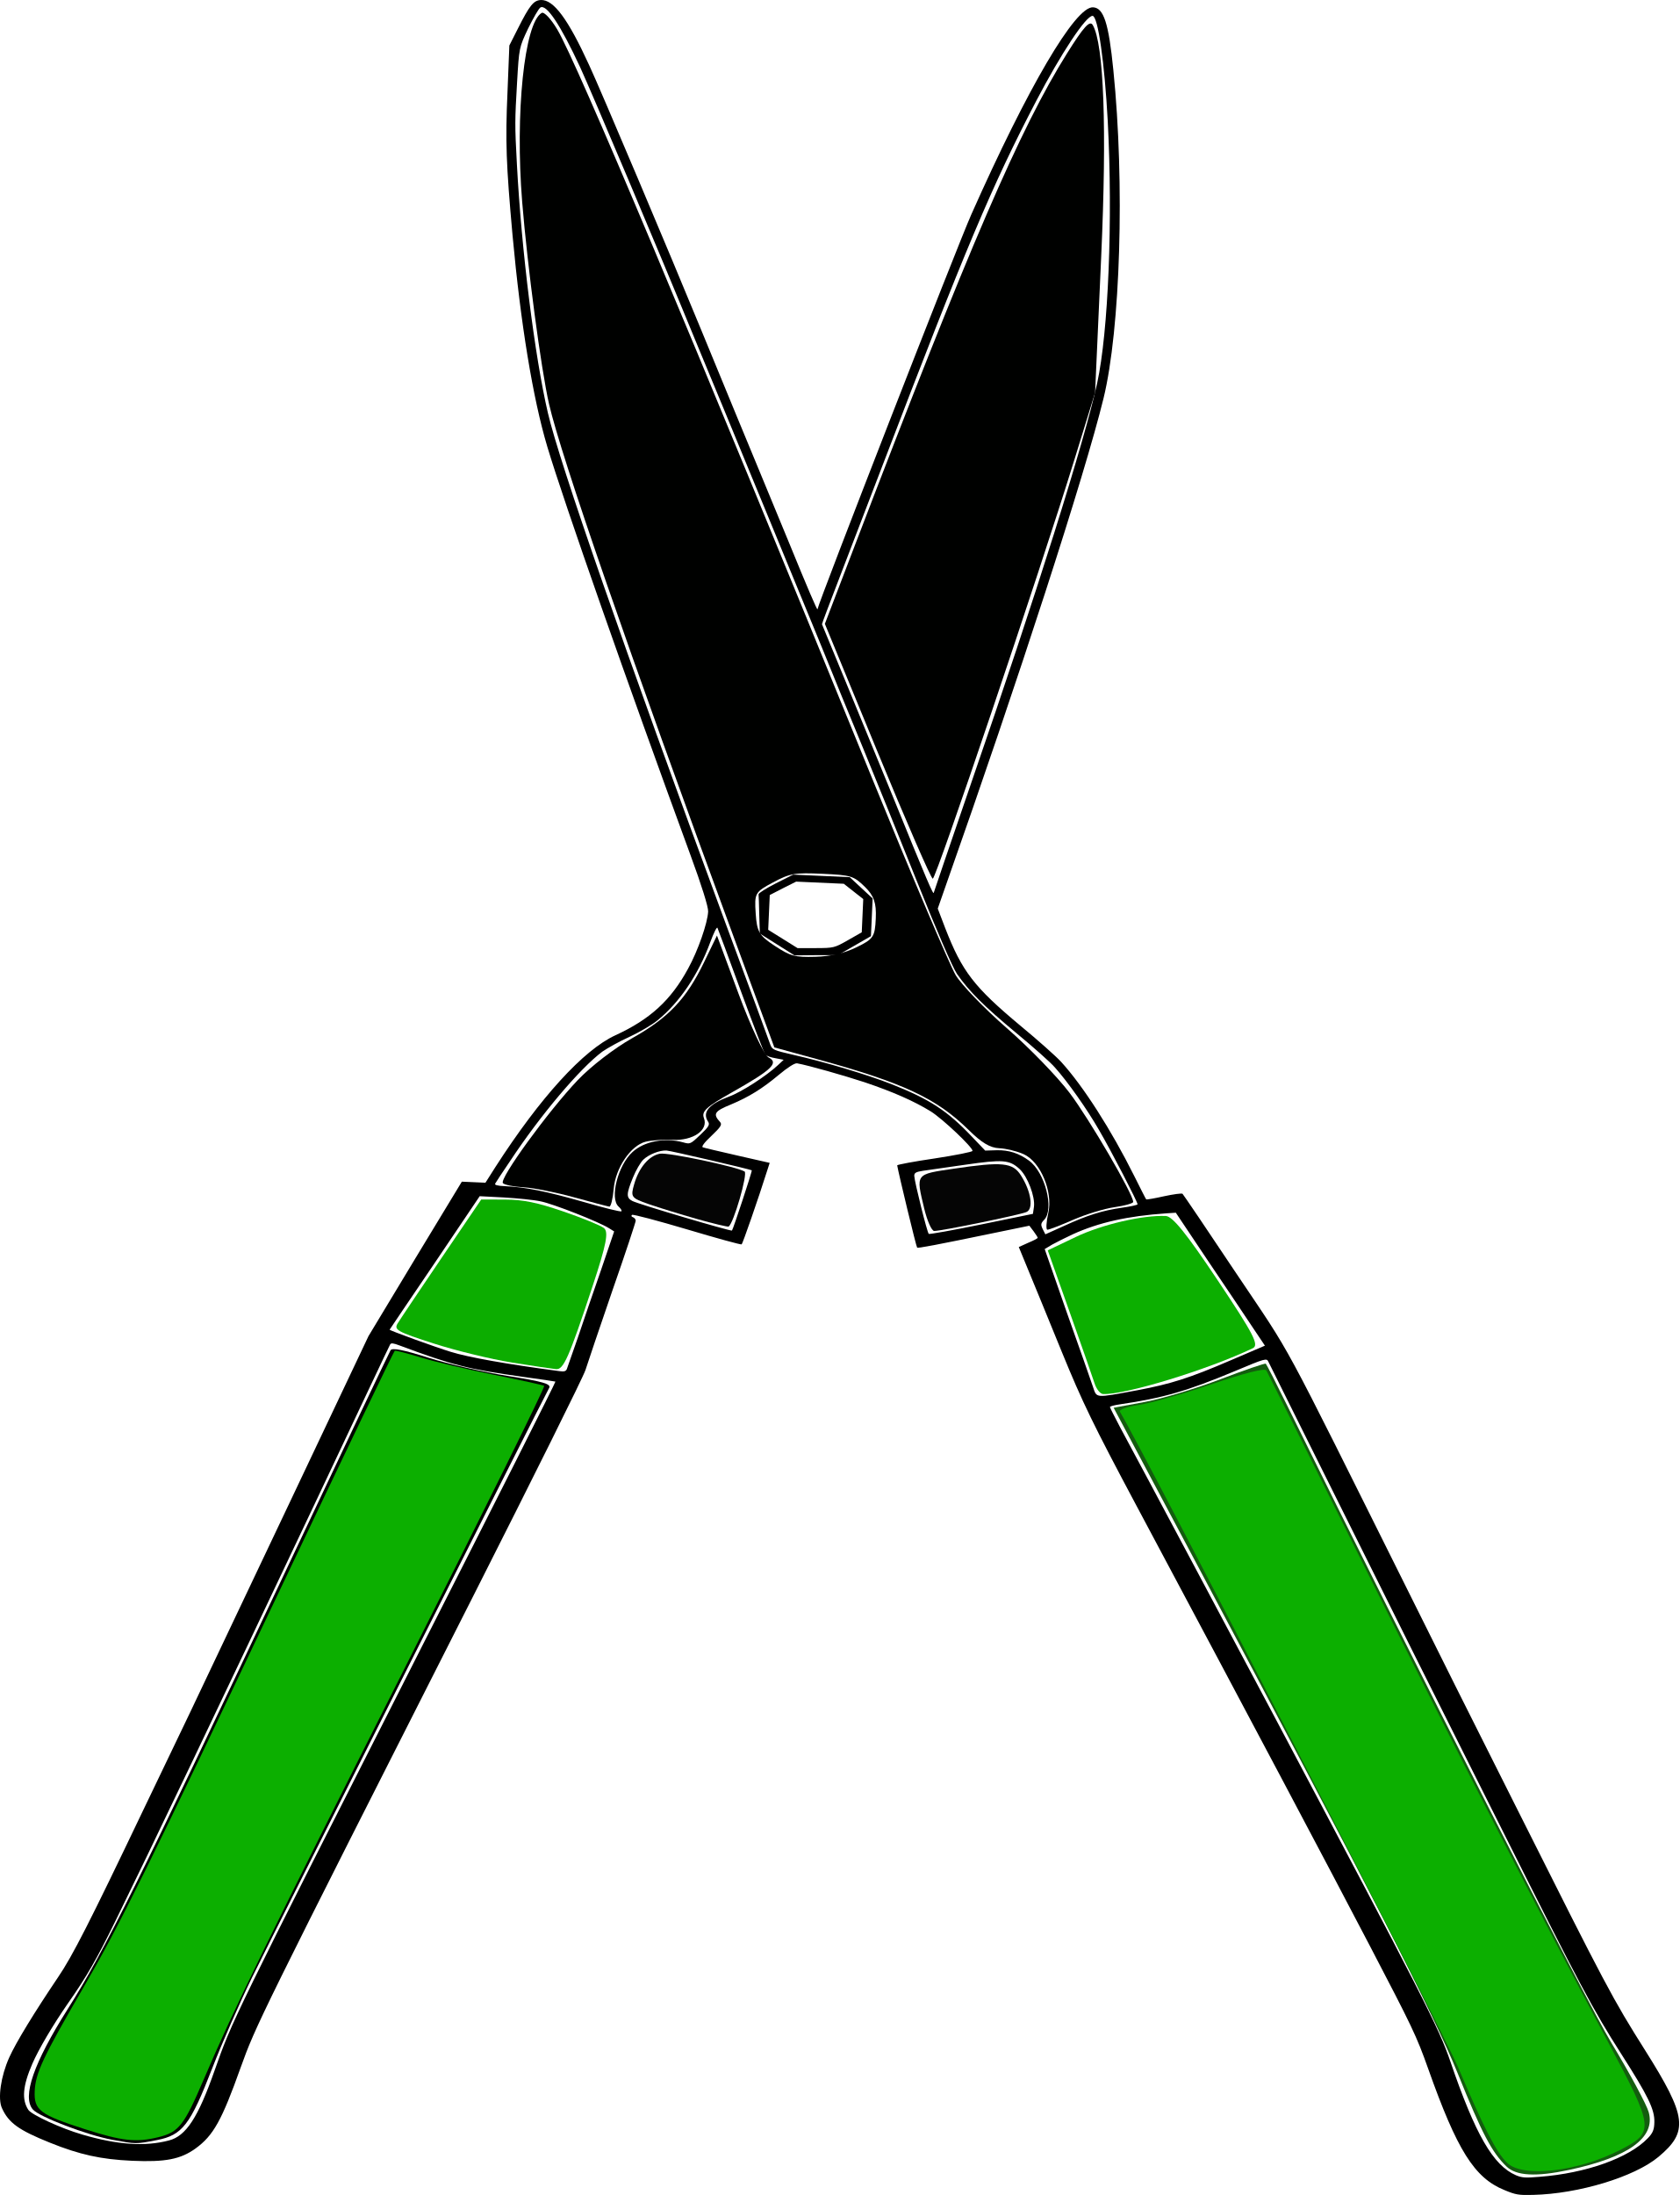
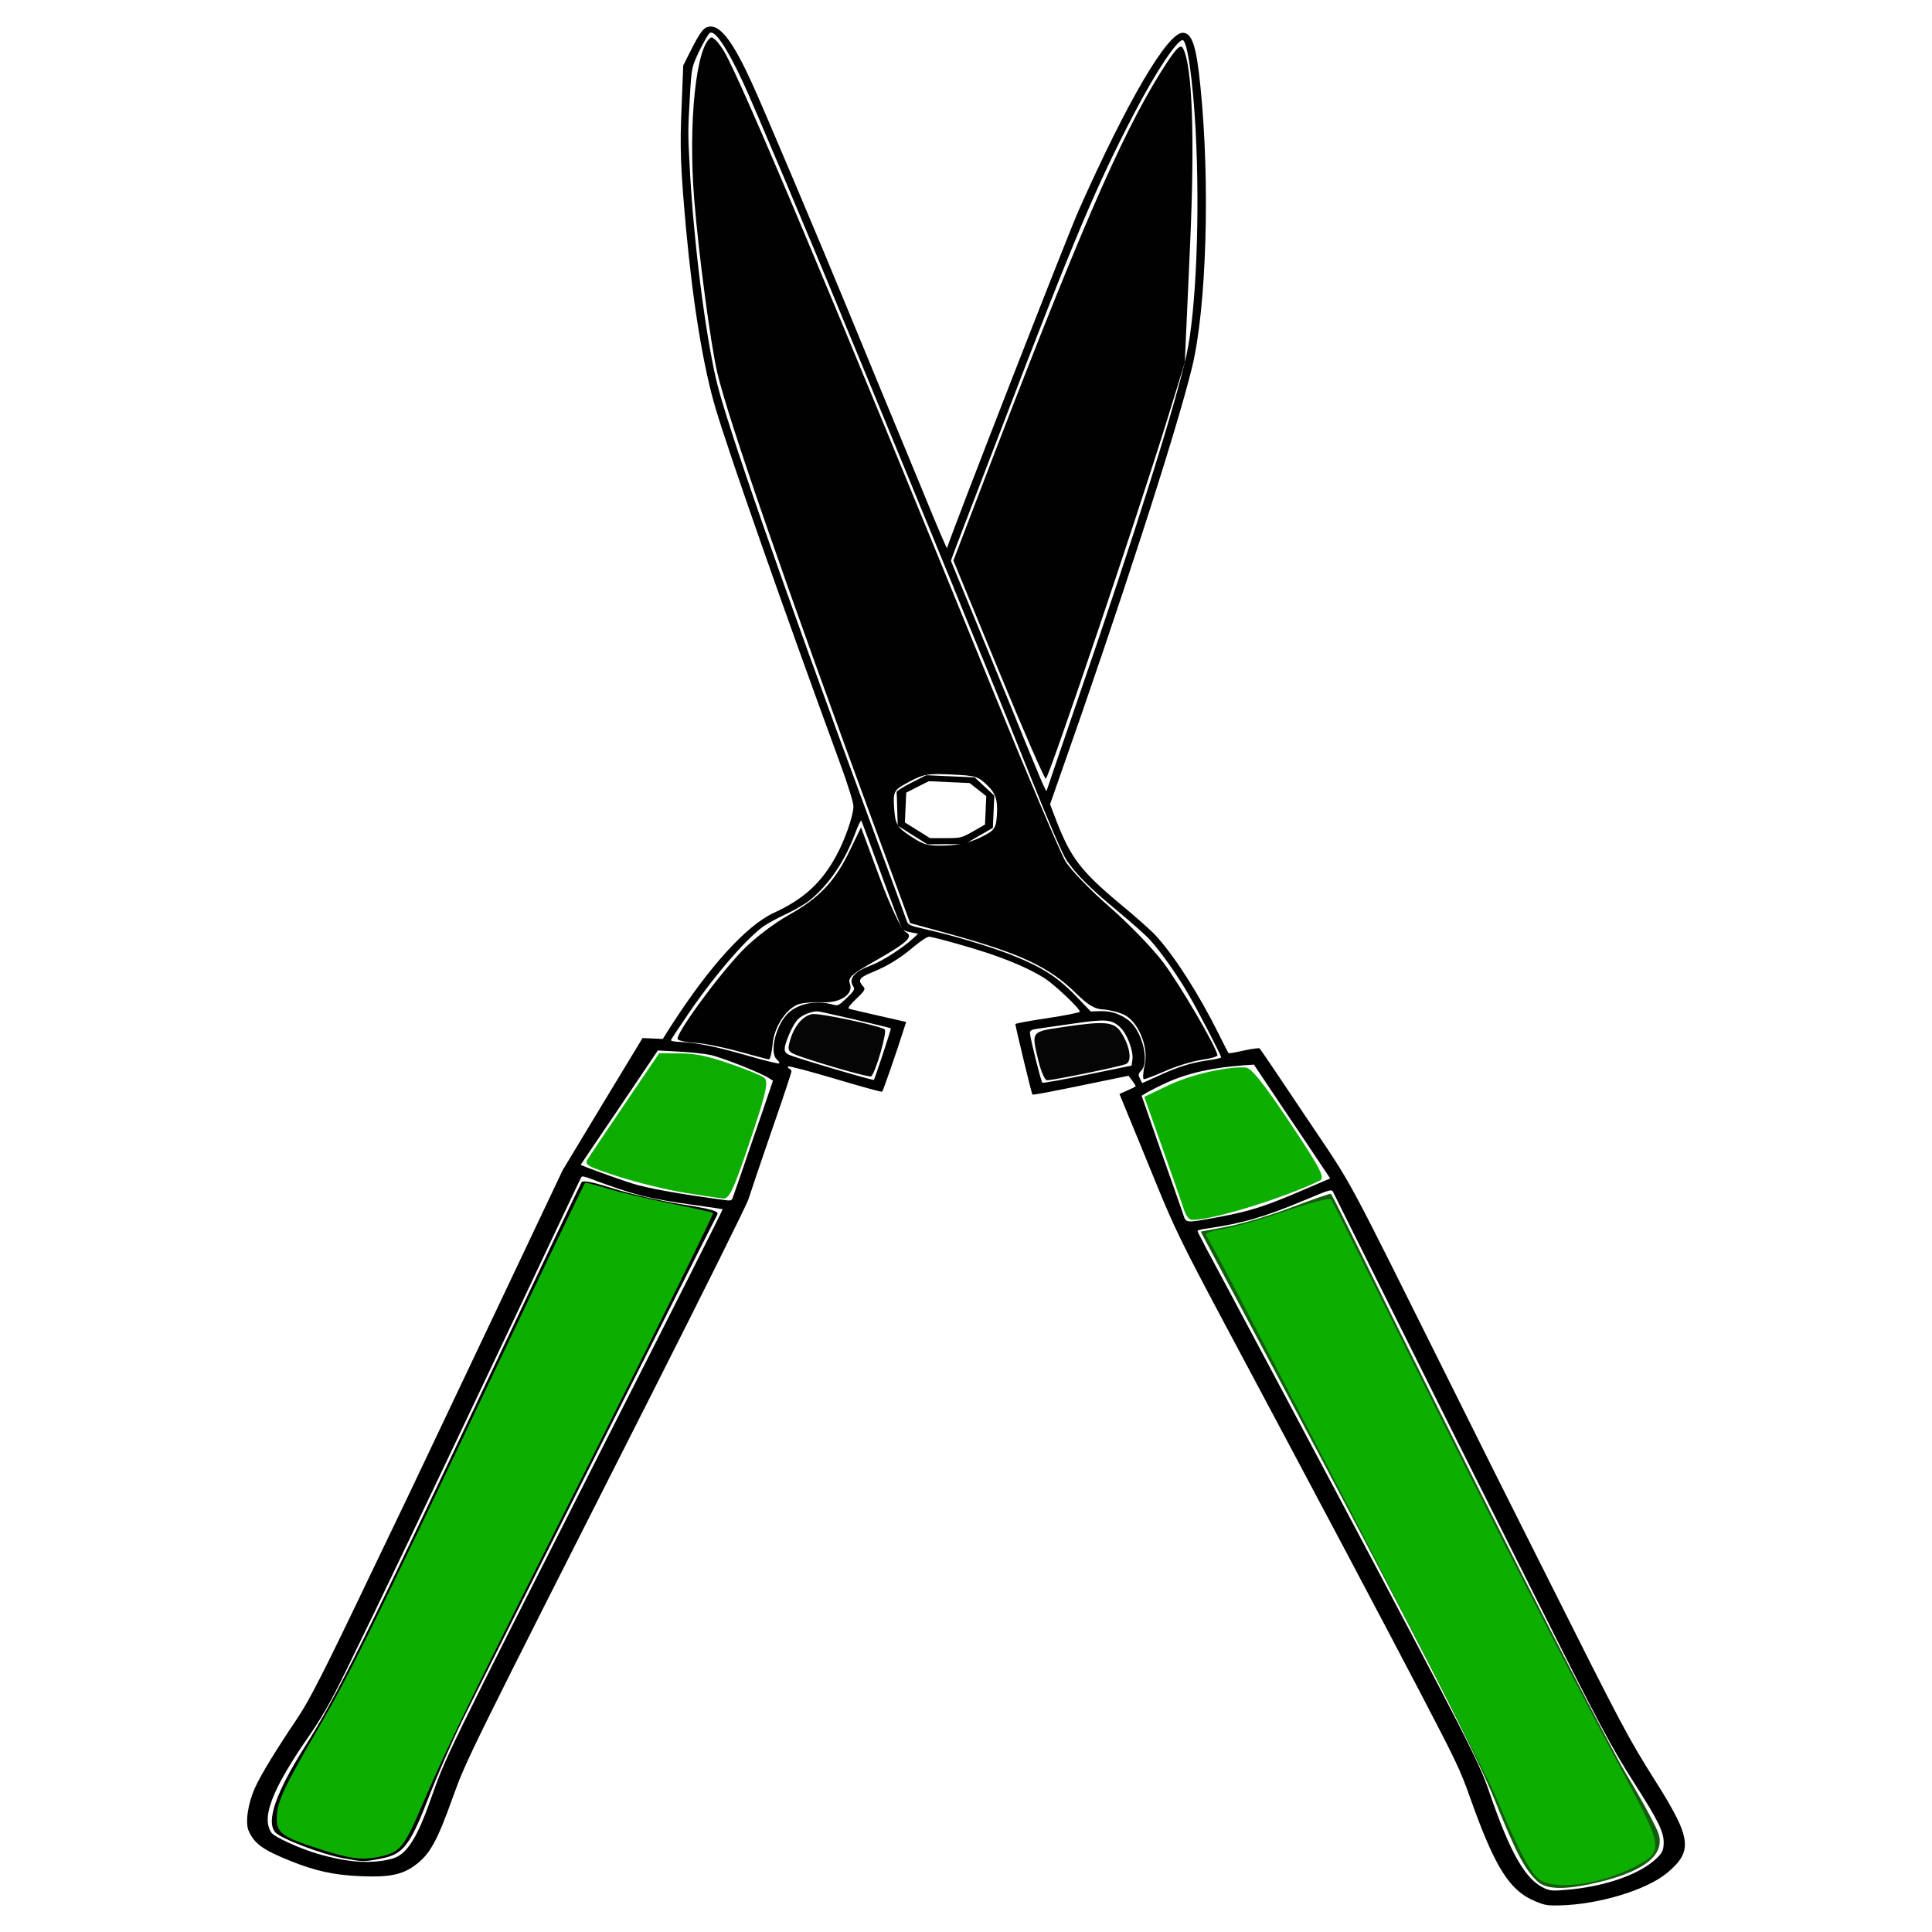
- <svg xmlns="http://www.w3.org/2000/svg" width="104.189mm" height="136.157mm" viewBox="0 0 104.189 136.157" version="1.1" id="svg1">
+ <svg xmlns="http://www.w3.org/2000/svg" width="140mm" height="140mm" viewBox="0 0 140 140" version="1.1" id="svg1">
  <defs id="defs1" />
-   <g id="layer1" transform="translate(-50.27844,-73.75374)">
+   <g id="layer1" transform="translate(-32.37298,-71.83232)">
    <g id="g72" transform="matrix(0.07666606,0.0034445,0.00198171,-0.04410806,-21.75076,286.0781)" style="fill:#000000;stroke:none">
      <path d="M 278,7166 C 195,7135 155,7091 90,6955 28,6826 6,6734 6,6600 c 0,-142 22,-207 88,-268 80,-74 171,-107 482,-177 254,-58 268,-62 2814,-905 696,-230 1299,-426 1340,-434 41,-8 253,-53 471,-100 218,-48 403,-86 412,-86 8,0 17,6 20,13 2,6 8,8 13,4 5,-4 -27,-111 -70,-238 -43,-126 -76,-232 -73,-236 5,-4 258,-60 452,-98 l 30,-6 34,138 c 19,76 36,144 39,150 2,8 27,-4 69,-34 54,-38 68,-44 82,-35 46,34 62,28 107,-44 47,-73 100,-130 184,-197 46,-37 74,-66 72,-76 -9,-49 -59,-204 -93,-293 -48,-122 -96,-213 -152,-287 -40,-52 -198,-186 -219,-186 -6,0 -30,72 -54,160 -23,88 -46,159 -50,159 -50,-8 -470,-97 -474,-101 -4,-4 18,-74 109,-336 l 48,-139 -31,-19 c -17,-10 -34,-19 -37,-19 -4,0 -18,18 -32,40 l -27,39 -132,-45 c -73,-25 -284,-97 -468,-159 -289,-98 -410,-146 -880,-350 C 2805,1881 2052,1556 1580,1355 1119,1159 1072,1140 881,1083 414,944 258,865 195,735 170,685 168,672 174,611 192,417 305,182 428,83 c 156,-125 242,-114 617,77 292,149 362,179 1365,590 124,51 299,123 390,160 91,38 469,192 840,343 1524,621 1333,537 1825,803 242,130 443,240 448,244 4,3 -5,39 -19,78 -15,40 -25,74 -23,76 2,2 63,27 134,56 260,106 510,235 645,334 30,22 121,104 201,182 212,204 299,258 546,338 l 113,36 132,-29 c 1233,-274 2428,-515 2883,-581 407,-59 1258,-50 1915,21 272,29 360,53 360,99 0,76 -480,262 -1239,480 -188,54 -2294,577 -2339,581 -10,0 119,46 388,137 129,44 316,108 415,142 175,60 358,123 790,270 432,147 1385,480 1515,530 266,100 374,165 368,219 -4,31 -33,47 -173,93 l -100,33 -275,-1 c -285,0 -417,-8 -830,-49 -516,-52 -944,-118 -1222,-189 -320,-82 -1348,-385 -2342,-690 -172,-53 -296,-86 -323,-86 -67,0 -232,36 -339,75 -188,67 -305,153 -406,297 -94,134 -383,310 -798,487 l -95,40 v 51 50 l -462,185 -462,184 -978,301 c -538,166 -1108,342 -1268,391 -159,50 -420,131 -580,181 -657,204 -862,272 -990,330 -210,94 -390,167 -480,193 -110,32 -243,42 -297,21 z m 267,-121 c 86,-24 232,-81 360,-140 165,-77 267,-115 495,-188 428,-137 1224,-384 2485,-772 512,-157 936,-287 943,-290 10,-4 9,-13 -4,-42 -100,-227 -120,-297 -150,-533 -9,-74 -18,-136 -19,-138 -2,-2 -716,233 -1586,522 -2238,742 -2218,735 -2514,801 -281,62 -391,110 -421,182 -43,101 -39,220 12,372 30,91 101,218 129,234 58,31 138,29 270,-8 z m 4770,-1565 400,-179 -1,-103 c -1,-57 -6,-128 -13,-158 -11,-54 -104,-253 -139,-298 l -17,-22 -230,49 c -127,28 -304,66 -395,85 -91,20 -174,38 -186,41 -16,3 -20,11 -17,32 27,228 57,393 84,468 24,68 108,265 113,265 1,0 181,-81 401,-180 z m 7214,-162 c 62,-20 118,-41 125,-48 24,-25 -95,-89 -336,-181 -151,-57 -1032,-365 -1568,-547 -113,-39 -286,-98 -385,-132 -345,-118 -896,-306 -1352,-461 -161,-54 -427,-144 -590,-200 -164,-56 -507,-171 -763,-256 -277,-92 -490,-168 -526,-188 -98,-55 -179,-120 -329,-265 -77,-75 -162,-152 -190,-171 -79,-57 -234,-145 -352,-200 -118,-56 -410,-179 -423,-179 -4,0 -15,30 -24,66 -21,82 -53,147 -122,245 l -53,77 29,12 c 25,10 34,10 55,-4 64,-42 277,5 341,76 40,44 57,88 52,140 l -5,49 77,59 c 146,111 207,187 286,355 48,104 110,283 144,422 22,88 25,93 54,102 17,5 331,101 697,215 1578,487 2637,797 2924,856 325,67 939,144 1440,180 231,17 256,17 475,15 205,-2 205,-2 319,-37 z M 5925,5179 c 281,-123 561,-282 664,-374 22,-21 65,-72 94,-114 30,-42 76,-94 102,-115 111,-92 280,-167 470,-211 55,-13 93,-25 85,-28 -8,-3 -172,-54 -365,-113 -192,-59 -355,-111 -361,-116 -7,-5 -15,-24 -18,-44 l -7,-35 -32,23 c -66,47 -168,152 -197,204 -49,84 -98,112 -151,84 -16,-9 -30,-4 -78,30 -58,41 -59,42 -49,73 24,79 -4,166 -70,214 -81,60 -276,89 -321,49 -12,-11 -24,-16 -27,-13 -4,4 16,77 45,164 52,161 71,250 71,337 0,34 4,47 13,43 6,-2 66,-28 132,-58 z m -61,-529 c 42,-11 90,-29 107,-41 32,-23 59,-67 59,-97 0,-17 -88,-363 -93,-368 -3,-3 -351,69 -356,73 -6,4 129,404 146,431 17,27 38,28 137,2 z m 3577,-774 c 167,-41 455,-111 639,-156 1287,-313 1655,-413 2161,-586 283,-97 509,-196 509,-224 0,-23 -267,-60 -610,-85 -576,-41 -1226,-43 -1528,-5 -352,45 -1235,217 -2356,460 -357,77 -652,140 -654,140 -20,0 67,31 554,195 459,156 975,332 980,334 1,1 138,-32 305,-73 z M 5979,3413 c 5,-21 26,-101 46,-178 42,-161 41,-189 -10,-234 -41,-36 -158,-73 -217,-69 l -41,3 -75,218 c -41,119 -72,220 -69,223 7,7 300,71 334,73 18,1 24,-7 32,-36 z m -330,-653 c 75,-108 120,-229 146,-395 l 6,-40 -278,-150 c -152,-83 -321,-174 -375,-203 l -98,-53 -94,143 c -115,174 -153,250 -199,393 -58,184 -58,171 10,191 32,9 222,65 423,125 l 365,107 28,-31 c 15,-18 45,-57 66,-87 z m -979,-232 c 48,-183 95,-285 221,-481 86,-133 88,-138 66,-146 -12,-5 -157,-64 -322,-131 -165,-67 -408,-166 -540,-220 C 3339,1242 3211,1190 2675,970 2571,927 2386,852 2265,802 1410,452 1265,389 1023,264 781,139 704,108 630,107 c -43,-1 -64,4 -96,25 -120,77 -220,257 -253,455 -11,61 -10,75 3,101 51,99 226,181 646,302 189,54 367,128 1975,823 245,106 1458,632 1630,708 61,26 113,48 117,48 4,1 12,-18 18,-41 z" id="path1" transform="matrix(0,0.2409726,-0.1891376,0,2246.908,1851.493)" />
      <path d="m 7426,4161 -108,-6 -59,-76 -59,-76 7,-93 6,-93 59,-68 60,-69 h 110 110 l 59,51 59,51 v 121 121 l -56,73 c -31,40 -61,72 -68,71 -6,-1 -60,-4 -120,-7 z m 162,-96 42,-55 v -102 -102 l -42,-43 -42,-43 h -97 -97 l -50,58 c -48,56 -49,59 -54,135 l -5,78 50,65 49,64 h 102 101 z" id="path2" transform="matrix(0,0.2409726,-0.1891376,0,2246.908,1851.493)" />
      <path style="fill:#145d0f;fill-opacity:1;fill-rule:nonzero;stroke-width:0.594" d="m 281.184,1107.788 c -1.647,-2.518 -2.803,-5.965 -5.703,-17.003 -2.796,-10.643 -10.473,-34.026 -30.758,-93.678 l -9.522,-28.001 3.346,-1.358 c 1.841,-0.747 5.444,-2.939 8.008,-4.871 2.564,-1.932 4.733,-3.416 4.819,-3.297 0.086,0.119 1.255,3.69 2.597,7.935 14.561,46.062 34.865,108.322 37.935,116.326 2.119,5.525 4.067,11.189 4.328,12.588 0.875,4.685 -1.946,8.59 -8.284,11.465 -3.541,1.606 -5.669,1.573 -6.767,-0.105 z" id="path53" transform="matrix(7.5,0,0,-7.5,0,10240)" />
      <path style="fill:#000100;fill-opacity:1;fill-rule:nonzero;stroke-width:0.594" d="m 130.885,1114.505 c -2.729,-0.653 -7.977,-3.675 -8.687,-5.001 -1.232,-2.302 -0.131,-8.723 3.274,-19.083 3.677,-11.188 6.973,-24.131 21.473,-84.312 5.429,-22.533 9.978,-41.294 10.109,-41.692 0.166,-0.504 1.408,-0.176 4.096,1.082 2.122,0.993 6.012,2.23 8.645,2.748 3.835,0.756 4.735,1.131 4.522,1.887 -0.731,2.603 -27.3,105.444 -29.159,112.865 -1.186,4.735 -2.908,12.49 -3.827,17.233 -2.1,10.838 -2.899,12.825 -5.618,13.96 -2.268,0.948 -2.194,0.943 -4.827,0.313 z" id="path54" transform="matrix(7.5,0,0,-7.5,0,10240)" />
      <path style="fill:#000100;fill-opacity:1;fill-rule:nonzero;stroke-width:4.453" d="m 1704.183,3241.142 c 3.083,29.869 -8.113,71.031 -21.958,80.728 -5.408,3.788 -14.422,6.887 -20.03,6.887 -7.443,0 -14.267,6.362 -25.266,23.557 -27.234,42.572 -54.468,62.188 -124.749,89.85 l -35.28,13.886 -37.085,153.442 c -94.662,391.673 -156.752,663.057 -168.271,735.489 -7.672,48.24 -22.502,192.334 -29.008,281.859 -9.014,124.015 -4.753,251.262 8.922,266.489 1.855,2.065 7.779,-7.954 13.164,-22.266 17.418,-46.28 116.898,-410.7 280.387,-1027.128 36.567,-137.876 70.637,-261.601 75.709,-274.944 5.072,-13.343 24.468,-45.301 43.1,-71.018 18.632,-25.717 42.51,-64.793 53.062,-86.836 16.739,-34.969 55.461,-139.227 55.461,-149.329 0,-1.987 -6.722,-5.831 -14.938,-8.543 -8.216,-2.712 -23.063,-11.884 -32.993,-20.384 -9.931,-8.5 -19.094,-15.454 -20.365,-15.454 -1.271,0 -1.209,10.671 0.137,23.713 z m -164.516,360.682 c 13.358,12.626 14.473,15.848 14.473,41.814 0,21.624 -2.318,31.713 -10.019,43.603 -9.445,14.581 -11.439,15.471 -34.752,15.523 -22.346,0.052 -26.157,-1.415 -39.506,-15.187 -14.231,-14.683 -14.706,-16.316 -12.911,-44.5 1.643,-25.814 3.59,-31.038 16.537,-44.396 13.18,-13.599 16.557,-14.905 33.189,-12.838 12.452,1.548 23.256,6.781 32.989,15.981 z" id="path55" />
      <path style="fill:#000100;fill-opacity:1;fill-rule:nonzero;stroke-width:0.594" d="m 206.571,848.231 -6.26,-23.393 2.873,-15.052 c 10.847,-56.834 15.75,-79.307 20.456,-93.768 1.663,-5.111 2.285,-6.408 2.626,-5.485 1.291,3.49 2.028,19.21 2.028,43.232 l -6.1e-4,25.531 -1.911,12.766 c -3.209,21.439 -12.866,79.562 -13.219,79.562 -0.183,0 -3.149,-10.527 -6.592,-23.393 z" id="path56" transform="matrix(7.5,0,0,-7.5,0,10240)" />
      <path style="fill:#000100;fill-opacity:1;fill-rule:nonzero;stroke-width:0.594" d="m 176.047,934.253 c -1.959,-0.777 -4.415,-1.426 -5.457,-1.443 -1.042,-0.017 -2.052,-0.285 -2.245,-0.597 -0.455,-0.736 4.51,-13.814 7.561,-19.918 1.334,-2.669 3.813,-6.306 5.658,-8.301 3.821,-4.133 5.638,-7.786 7.379,-14.839 l 1.255,-5.082 2.64,10.846 c 1.453,5.969 3.031,11.158 3.511,11.539 1.163,0.926 0.416,2.276 -3.785,6.846 -2.7,2.937 -3.196,3.804 -2.885,5.043 0.557,2.218 -1.054,4.339 -3.294,4.339 -0.994,0 -2.291,0.259 -2.884,0.576 -1.582,0.847 -3.105,5.168 -3.198,9.072 -0.045,1.878 -0.219,3.395 -0.388,3.372 -0.168,-0.023 -1.909,-0.677 -3.869,-1.454 z" id="path57" transform="matrix(7.5,0,0,-7.5,0,10240)" />
      <path style="fill:#0caf00;fill-opacity:1;fill-rule:nonzero;stroke-width:4.453" d="m 2109.271,1936.686 c -9.109,13.903 -20.065,47.258 -43.304,131.838 -13.546,49.302 -276.57,845.273 -296.73,897.971 -1.079,2.821 5.526,7.59 14.71,10.621 9.168,3.026 35.432,18.222 58.364,33.771 26.829,18.19 42.416,26.311 43.717,22.777 1.111,-3.021 37.277,-115.707 80.369,-250.414 87.191,-272.566 165.784,-512.159 219.933,-670.474 40.459,-118.289 40.961,-123.769 13.797,-150.709 -33.581,-33.305 -77.605,-45.604 -90.856,-25.381 z" id="path58" />
      <path style="fill:#0caf00;fill-opacity:1;fill-rule:nonzero;stroke-width:0.594" d="m 127.933,1112.772 c -4.956,-2.345 -5.62,-3.139 -5.62,-6.722 0,-3.397 0.718,-6.393 4.743,-19.785 3.59,-11.947 6.272,-22.554 19.576,-77.434 5.891,-24.301 10.785,-44.258 10.875,-44.348 0.09,-0.09 1.359,0.375 2.821,1.034 1.462,0.658 5.03,1.835 7.929,2.614 2.9,0.78 5.381,1.527 5.515,1.66 0.134,0.134 -5.934,24.124 -13.483,53.311 -13.739,53.121 -16.883,65.699 -19.84,79.392 -1.882,8.715 -2.416,10.015 -4.565,11.127 -2.365,1.223 -3.919,1.057 -7.95,-0.85 z" id="path59" transform="matrix(7.5,0,0,-7.5,0,10240)" />
      <path style="fill:#0caf00;fill-opacity:1;fill-rule:nonzero;stroke-width:4.453" d="m 1747.709,3004.793 c -1.691,7.96 -11.972,52.547 -22.847,99.082 l -19.771,84.609 22.263,20.655 c 20.537,19.053 53.281,35.009 71.847,35.009 5.467,0 17.3,-23.282 44.322,-87.206 31.039,-73.428 35.891,-88.109 30.713,-92.92 -35.434,-32.921 -101.419,-73.702 -119.254,-73.702 -2.308,0 -5.581,6.513 -7.271,14.473 z" id="path60" />
      <path style="fill:#0cad00;fill-opacity:1;fill-rule:nonzero;stroke-width:0.594" d="m 170.16,965.697 c -2.258,-0.449 -6.085,-1.755 -8.504,-2.904 -3.966,-1.883 -4.356,-2.221 -3.976,-3.433 0.232,-0.74 2.218,-6.421 4.414,-12.626 l 3.992,-11.281 2.555,-0.187 c 1.951,-0.143 3.445,0.264 6.318,1.723 2.07,1.05 4.082,2.295 4.473,2.765 0.557,0.671 0.354,3.05 -0.944,11.043 -2.204,13.574 -2.71,15.838 -3.53,15.773 -0.381,-0.031 -2.541,-0.423 -4.799,-0.871 z" id="path61" transform="matrix(7.5,0,0,-7.5,0,10240)" />
      <path style="fill:#050505;fill-opacity:1;fill-rule:nonzero;stroke-width:0.594" d="m 189.406,937.278 c -1.796,-0.734 -4.167,-1.803 -5.269,-2.376 -1.91,-0.992 -1.987,-1.159 -1.655,-3.584 0.435,-3.175 1.466,-5.492 2.644,-5.944 0.866,-0.332 8.247,1.772 9.184,2.618 0.39,0.352 -0.945,9.938 -1.453,10.439 -0.102,0.101 -1.655,-0.418 -3.451,-1.152 z" id="path62" transform="matrix(7.5,0,0,-7.5,0,10240)" />
      <path style="fill:#050505;fill-opacity:1;fill-rule:nonzero;stroke-width:4.453" d="m 1603.776,3239.439 c -8.053,48.76 -8.65,47.225 22.477,57.737 38.973,13.161 47.339,12.369 54.431,-5.158 8.944,-22.106 11.64,-46.729 5.61,-51.252 -6.842,-5.132 -68.771,-32.244 -73.652,-32.244 -2.069,0 -6.059,13.912 -8.866,30.916 z" id="path63" />
    </g>
  </g>
</svg>
